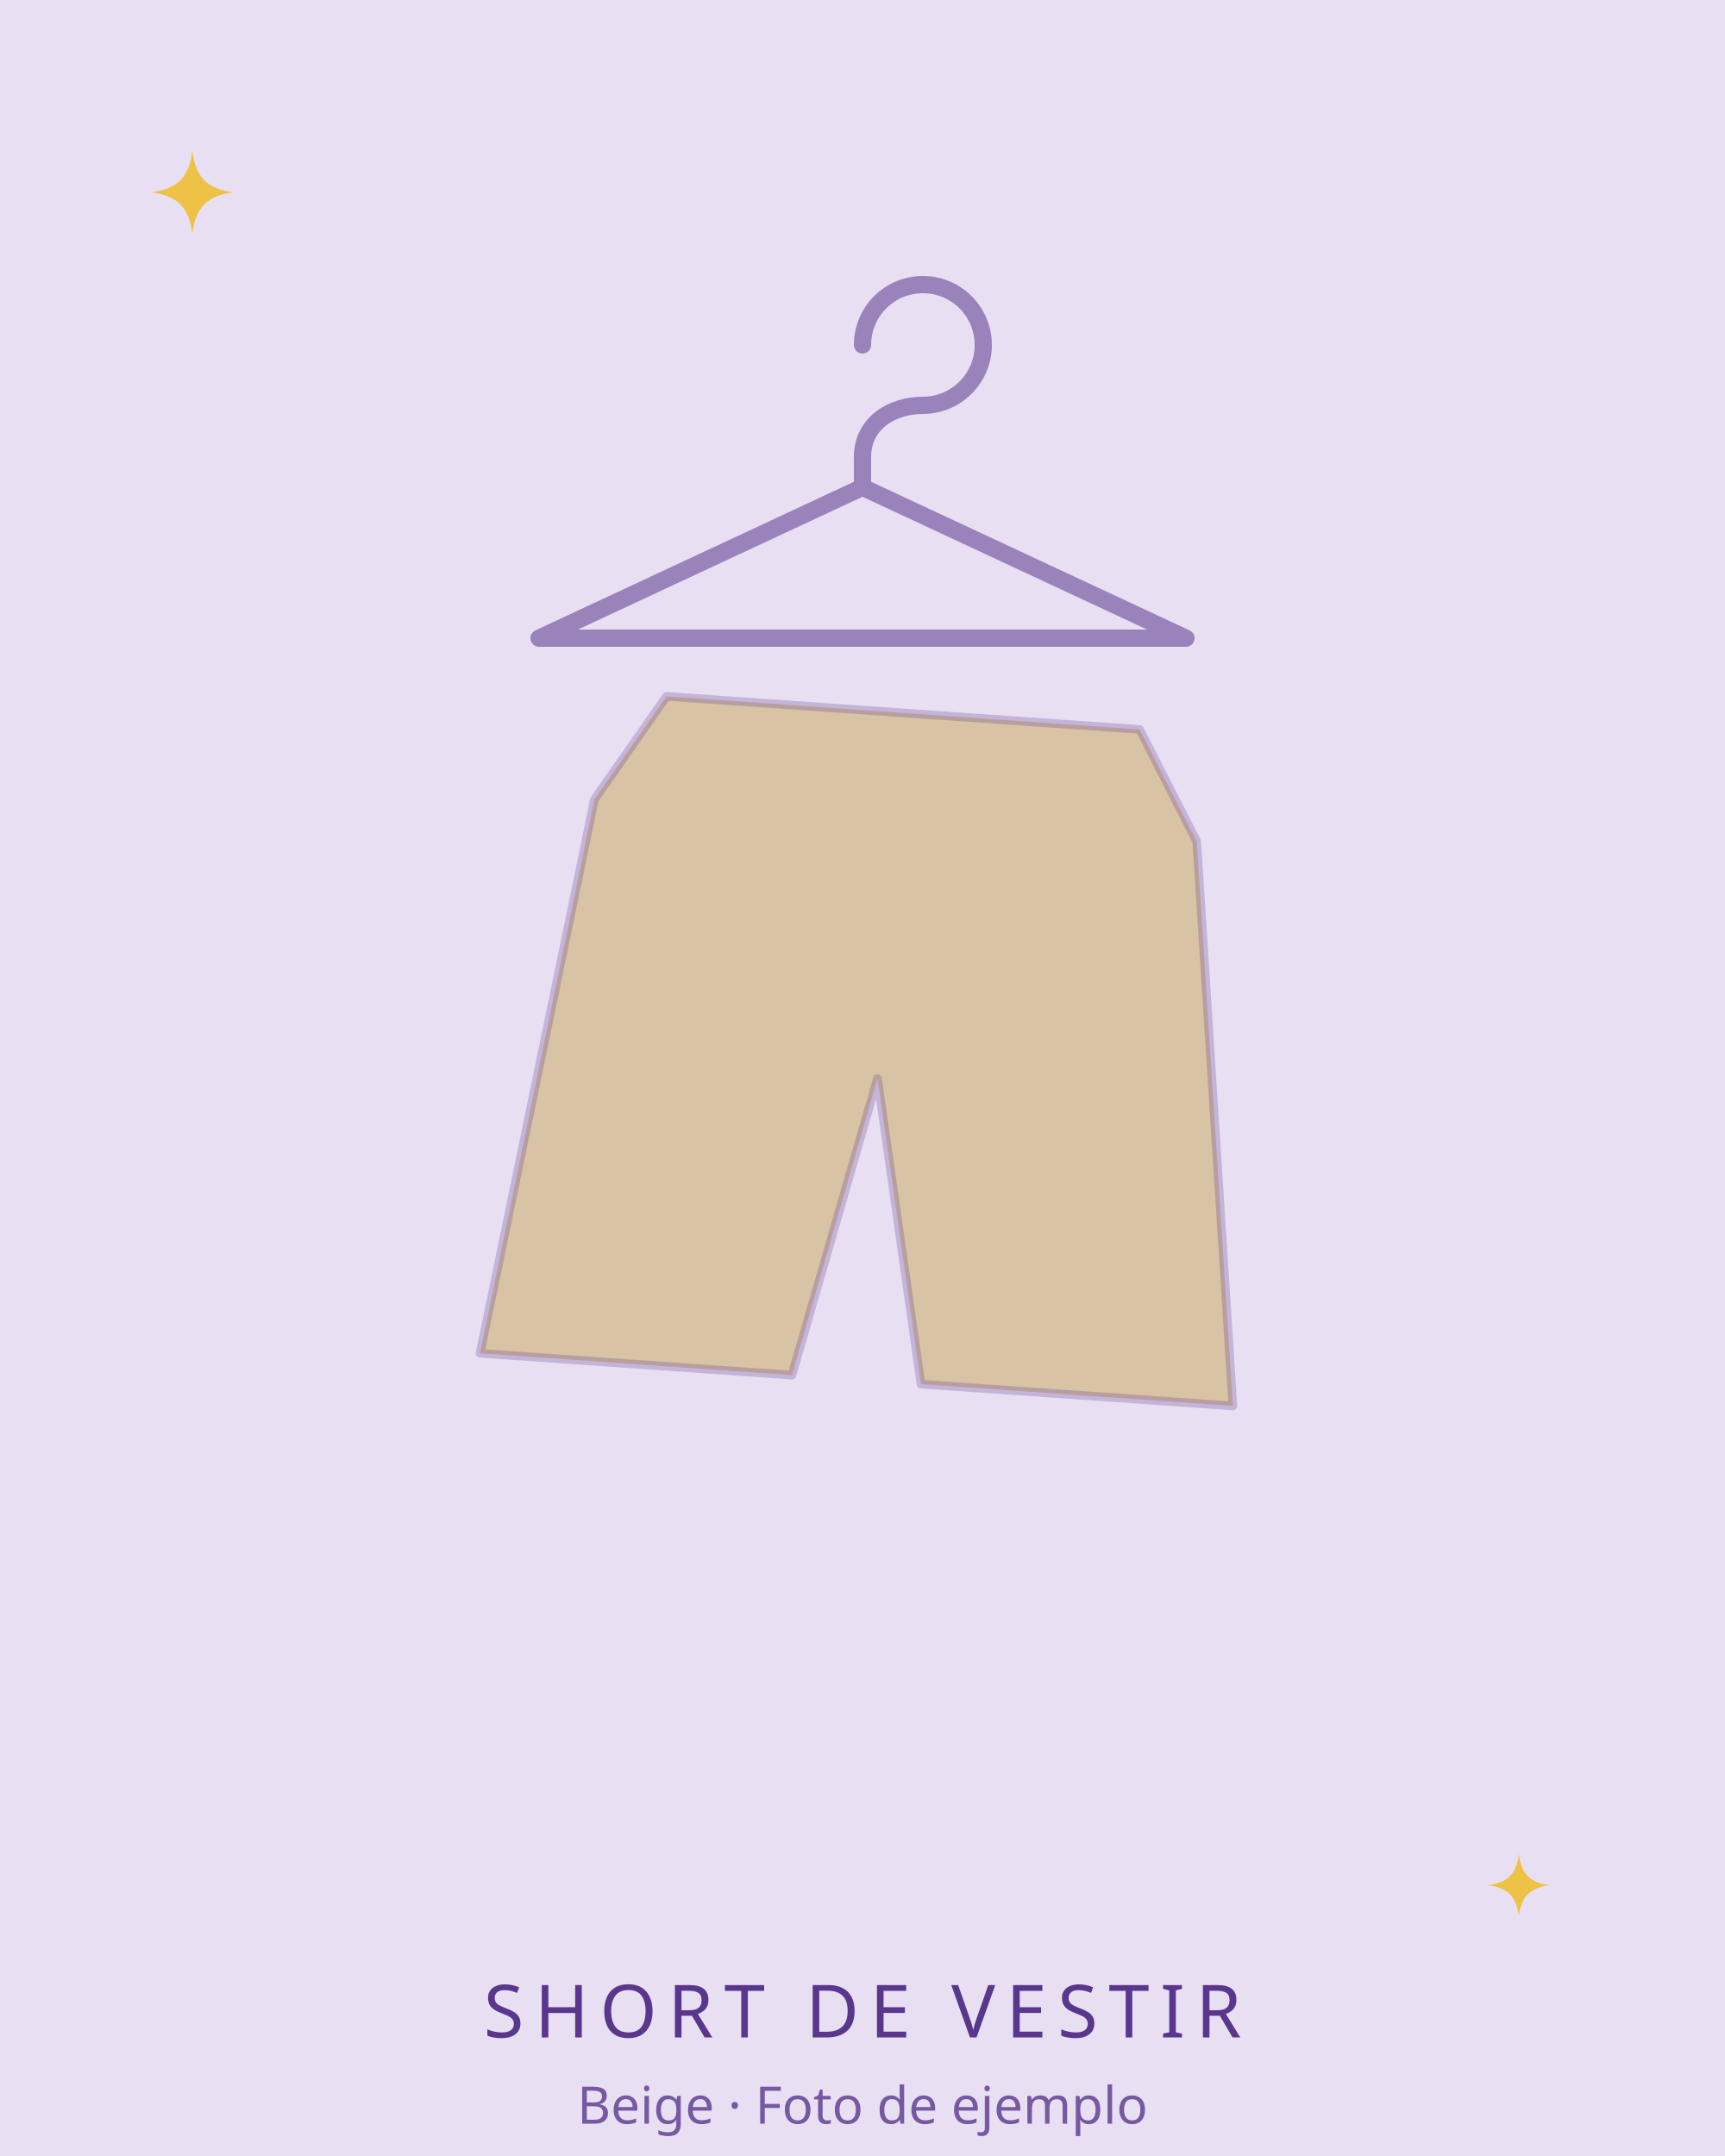
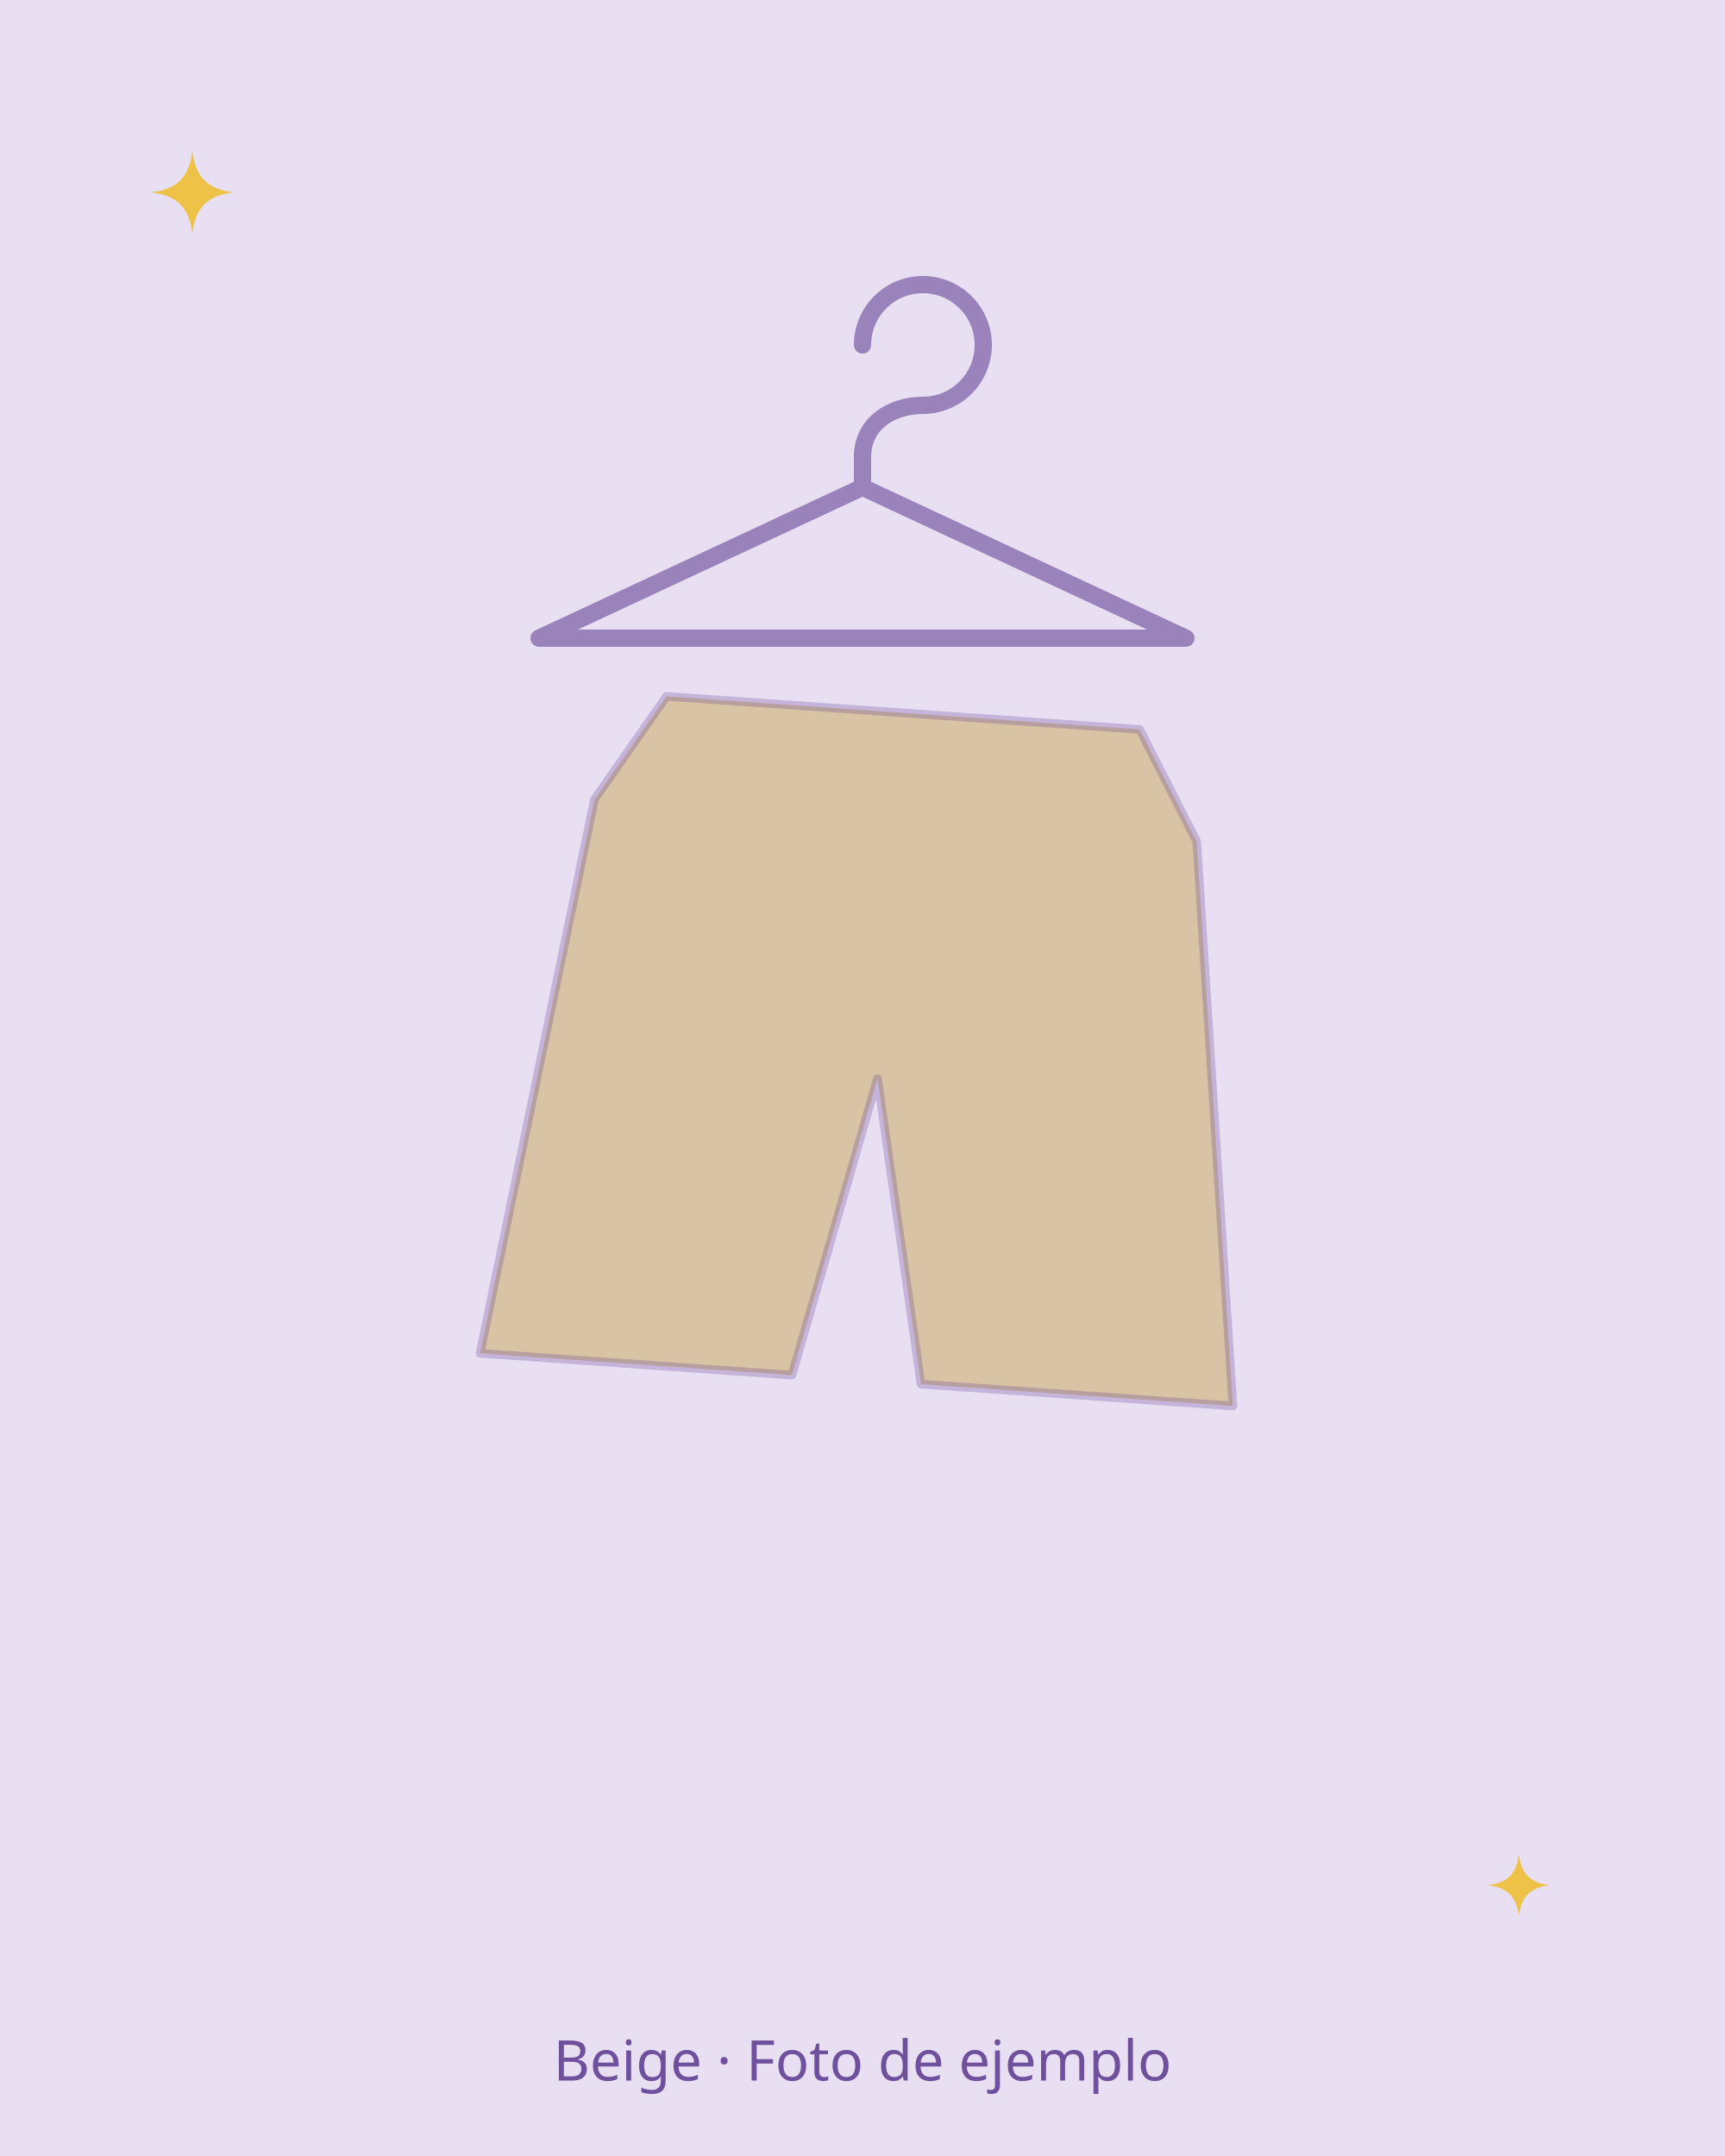
<svg xmlns="http://www.w3.org/2000/svg" viewBox="0 0 800 1000" width="800" height="1000">
  <rect width="800" height="1000" fill="#E9DFF3" />
  <path transform="translate(70 70) scale(1.6)" d="M12 0C12.9 7.6 16.4 11.1 24 12 16.4 12.9 12.9 16.4 12 24 11.1 16.4 7.6 12.9 0 12 7.6 11.1 11.1 7.6 12 0Z" fill="#EDC246" />
  <path transform="translate(690 860) scale(1.2)" d="M12 0C12.9 7.6 16.4 11.1 24 12 16.4 12.9 12.9 16.4 12 24 11.1 16.4 7.6 12.9 0 12 7.6 11.1 11.1 7.6 12 0Z" fill="#EDC246" />
  <path d="M400 160 a28 28 0 1 1 28 28 c-14 0 -28 8 -28 24 v14 l-150 70 h300 l-150 -70" fill="none" stroke="#59378D" stroke-width="8" stroke-linecap="round" stroke-linejoin="round" opacity="0.55" />
  <g transform="translate(800 0) scale(-1 1) rotate(-4 400 600)">
    <path d="M290 330 H510 L540 380 L575 640 H430 L400 500 L370 640 H225 L260 380 Z" fill="#D8C3A5" stroke="#59378D" stroke-opacity="0.25" stroke-width="4" stroke-linejoin="round" />
  </g>
-   <text x="400" y="945" text-anchor="middle" font-family="Josefin Sans, Montserrat, sans-serif" font-size="34" letter-spacing="5" fill="#59378D">SHORT DE VESTIR</text>
-   <text x="400" y="985" text-anchor="middle" font-family="Montserrat, sans-serif" font-size="24" fill="#59378D" opacity="0.8">Beige · Foto de ejemplo</text>
+   <text x="400" y="965" text-anchor="middle" font-family="Montserrat, sans-serif" font-size="26" fill="#59378D" opacity="0.85">Beige · Foto de ejemplo</text>
</svg>
